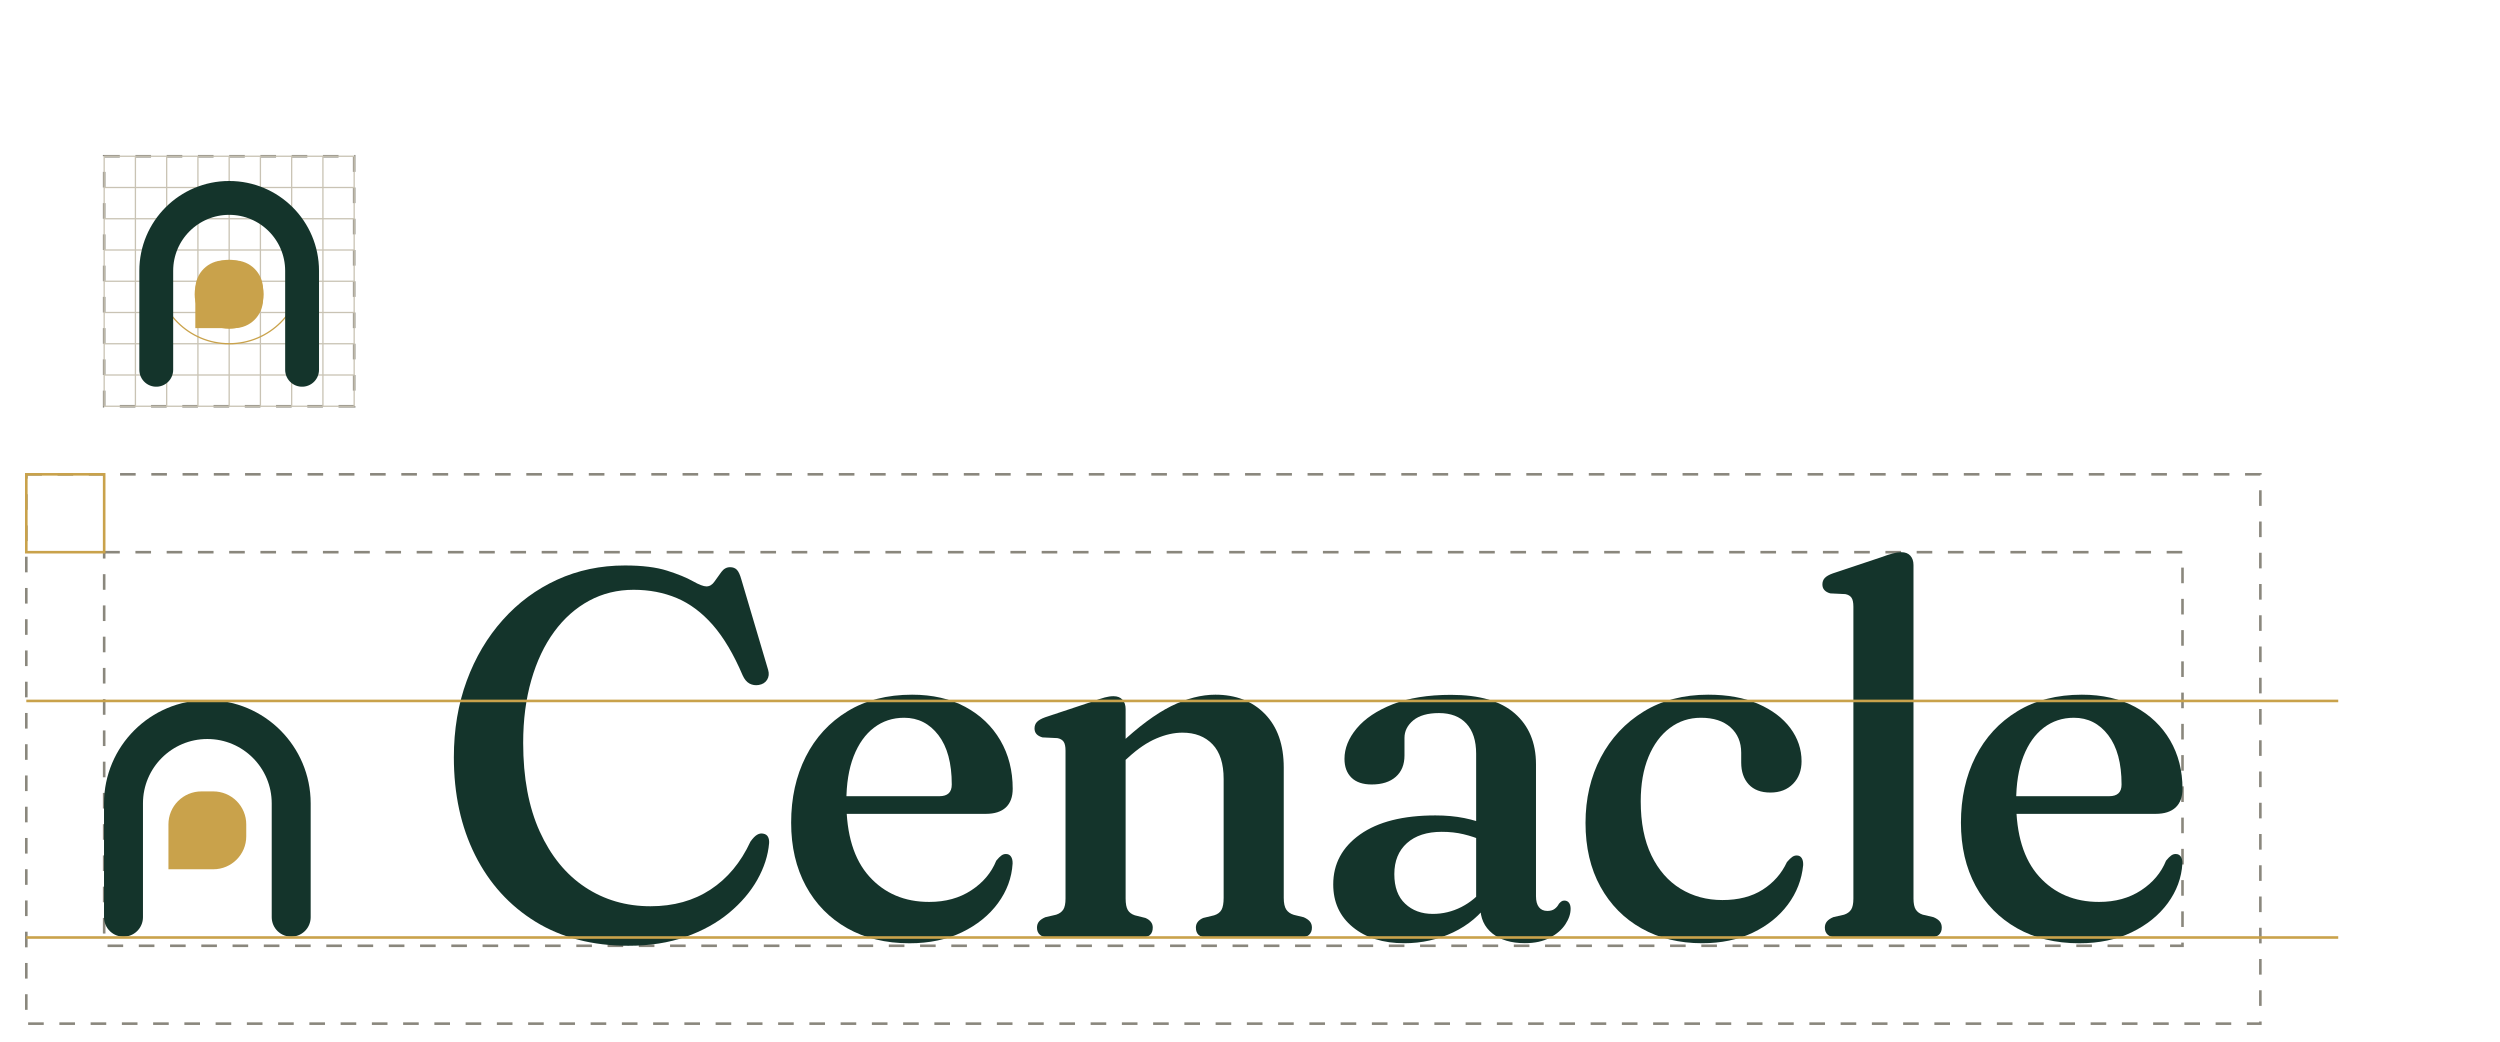
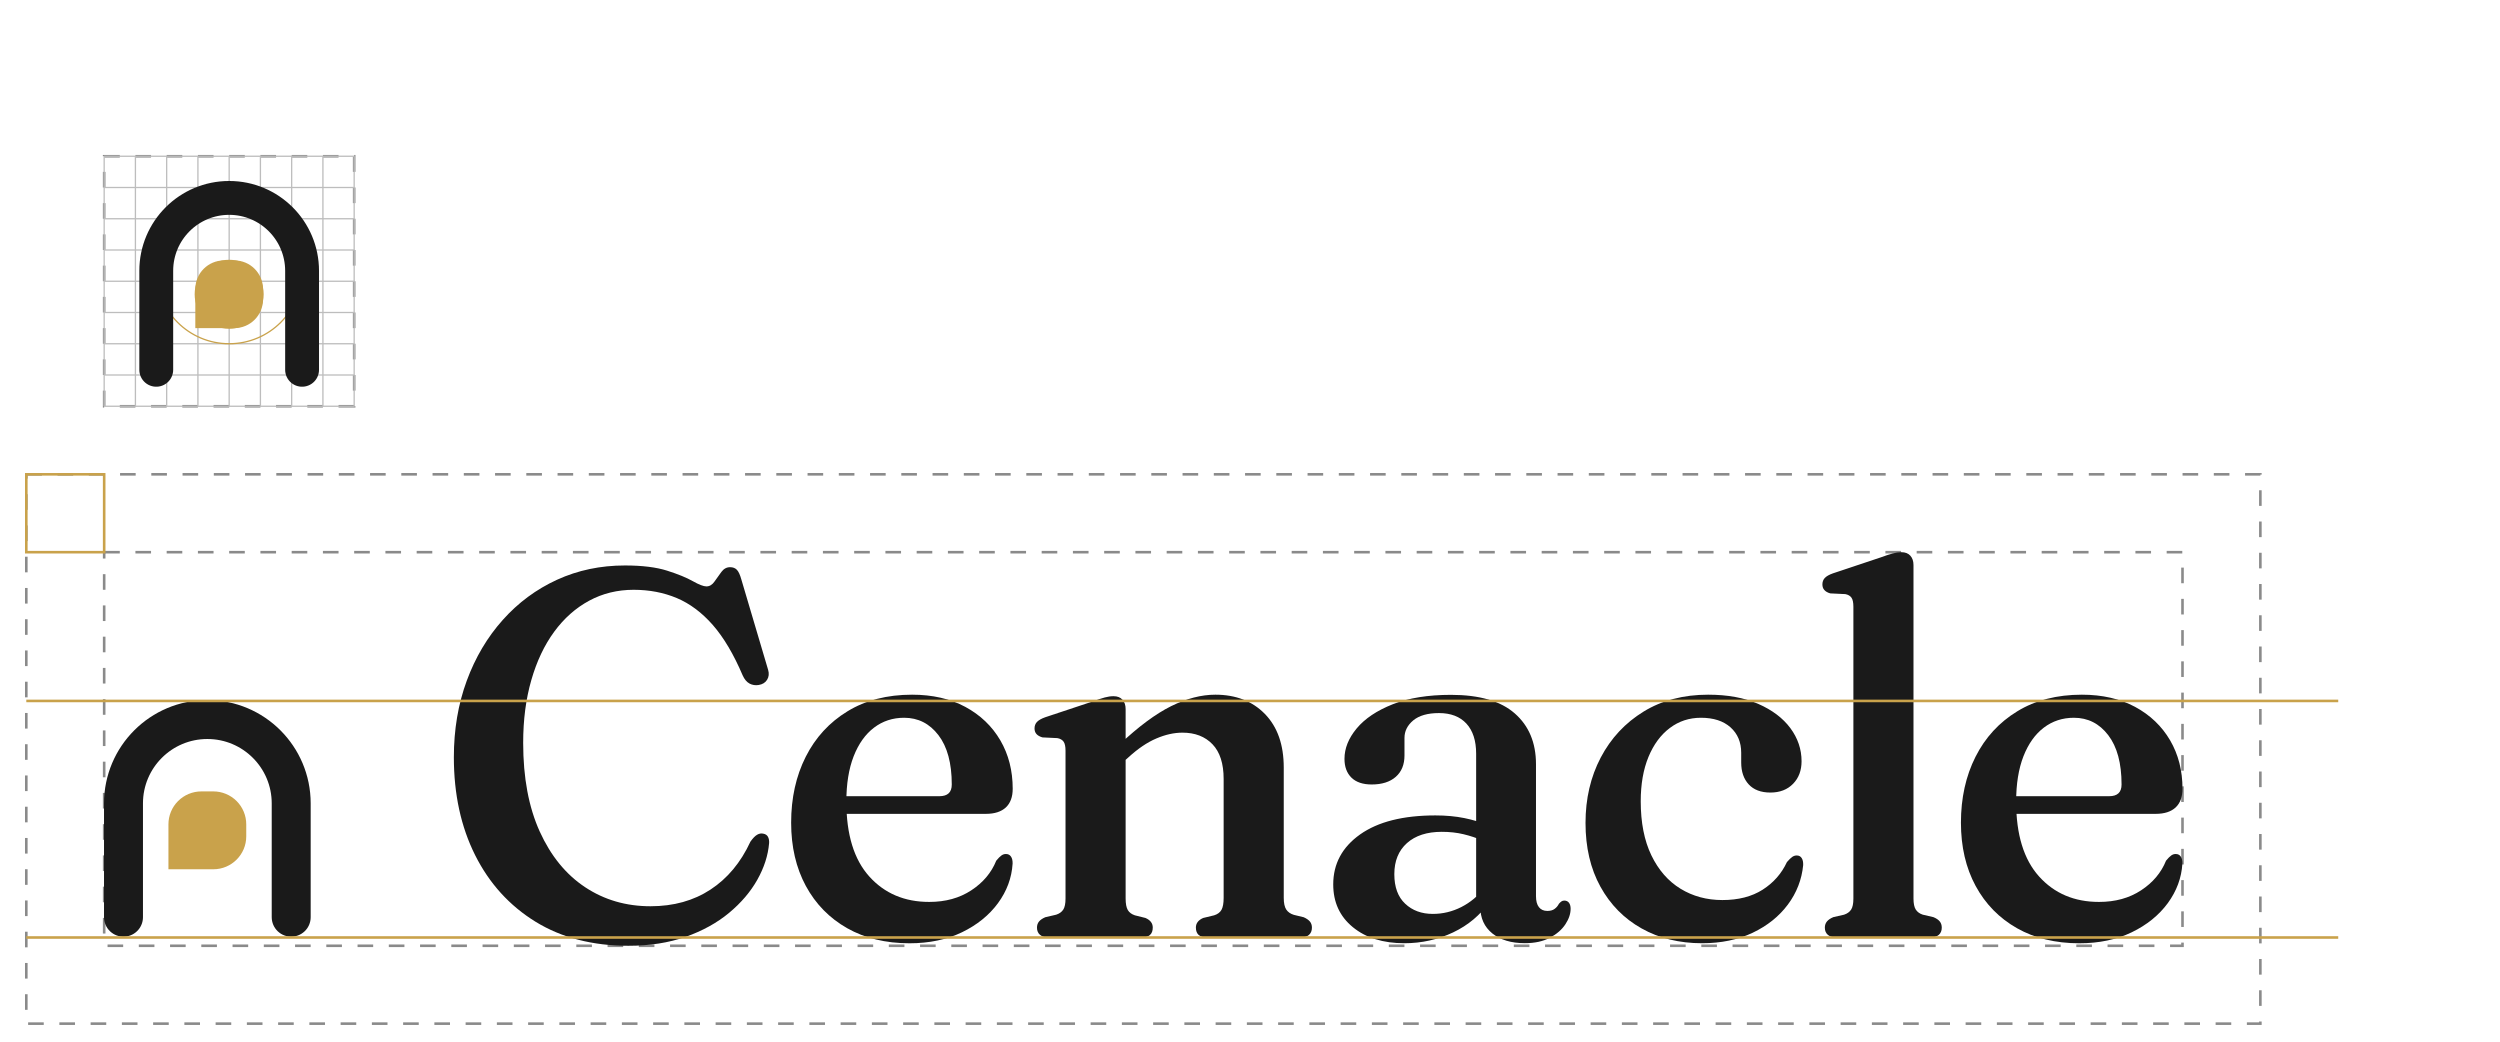
- <svg xmlns="http://www.w3.org/2000/svg" viewBox="-20 -30 480 200" width="480" height="200">
-   <g id="artboards" fill="none" stroke="#8A877D" stroke-width="0.5" stroke-dasharray="3 3">
+ <svg xmlns="http://www.w3.org/2000/svg" viewBox="-20 -30 480 200" width="960" height="400">
+   <g id="artboards" fill="none" stroke="#8A8A8A" stroke-width="0.5" stroke-dasharray="3 3">
    <rect x="0" y="0" width="48" height="48" />
    <rect x="0" y="-73.98" width="399.04" height="75.57" transform="translate(0 150)" />
    <rect x="-14.95" y="-88.93" width="428.94" height="105.47" transform="translate(0 150)" />
  </g>
  <g id="icon-grid">
-     <line x1="0" y1="0" x2="0" y2="48" stroke="#C9C3B4" stroke-width="0.25" />
-     <line x1="0" y1="0" x2="48" y2="0" stroke="#C9C3B4" stroke-width="0.25" />
-     <line x1="6" y1="0" x2="6" y2="48" stroke="#C9C3B4" stroke-width="0.25" />
-     <line x1="0" y1="6" x2="48" y2="6" stroke="#C9C3B4" stroke-width="0.25" />
-     <line x1="12" y1="0" x2="12" y2="48" stroke="#C9C3B4" stroke-width="0.25" />
-     <line x1="0" y1="12" x2="48" y2="12" stroke="#C9C3B4" stroke-width="0.25" />
-     <line x1="18" y1="0" x2="18" y2="48" stroke="#C9C3B4" stroke-width="0.25" />
-     <line x1="0" y1="18" x2="48" y2="18" stroke="#C9C3B4" stroke-width="0.25" />
-     <line x1="24" y1="0" x2="24" y2="48" stroke="#C9C3B4" stroke-width="0.25" />
-     <line x1="0" y1="24" x2="48" y2="24" stroke="#C9C3B4" stroke-width="0.25" />
-     <line x1="30" y1="0" x2="30" y2="48" stroke="#C9C3B4" stroke-width="0.25" />
-     <line x1="0" y1="30" x2="48" y2="30" stroke="#C9C3B4" stroke-width="0.25" />
-     <line x1="36" y1="0" x2="36" y2="48" stroke="#C9C3B4" stroke-width="0.25" />
-     <line x1="0" y1="36" x2="48" y2="36" stroke="#C9C3B4" stroke-width="0.25" />
-     <line x1="42" y1="0" x2="42" y2="48" stroke="#C9C3B4" stroke-width="0.25" />
-     <line x1="0" y1="42" x2="48" y2="42" stroke="#C9C3B4" stroke-width="0.25" />
-     <line x1="48" y1="0" x2="48" y2="48" stroke="#C9C3B4" stroke-width="0.25" />
-     <line x1="0" y1="48" x2="48" y2="48" stroke="#C9C3B4" stroke-width="0.25" />
+     <line x1="0" y1="0" x2="0" y2="48" stroke="#BDBDBD" stroke-width="0.25" />
+     <line x1="0" y1="0" x2="48" y2="0" stroke="#BDBDBD" stroke-width="0.25" />
+     <line x1="6" y1="0" x2="6" y2="48" stroke="#BDBDBD" stroke-width="0.25" />
+     <line x1="0" y1="6" x2="48" y2="6" stroke="#BDBDBD" stroke-width="0.25" />
+     <line x1="12" y1="0" x2="12" y2="48" stroke="#BDBDBD" stroke-width="0.25" />
+     <line x1="0" y1="12" x2="48" y2="12" stroke="#BDBDBD" stroke-width="0.25" />
+     <line x1="18" y1="0" x2="18" y2="48" stroke="#BDBDBD" stroke-width="0.25" />
+     <line x1="0" y1="18" x2="48" y2="18" stroke="#BDBDBD" stroke-width="0.25" />
+     <line x1="24" y1="0" x2="24" y2="48" stroke="#BDBDBD" stroke-width="0.25" />
+     <line x1="0" y1="24" x2="48" y2="24" stroke="#BDBDBD" stroke-width="0.25" />
+     <line x1="30" y1="0" x2="30" y2="48" stroke="#BDBDBD" stroke-width="0.25" />
+     <line x1="0" y1="30" x2="48" y2="30" stroke="#BDBDBD" stroke-width="0.25" />
+     <line x1="36" y1="0" x2="36" y2="48" stroke="#BDBDBD" stroke-width="0.25" />
+     <line x1="0" y1="36" x2="48" y2="36" stroke="#BDBDBD" stroke-width="0.25" />
+     <line x1="42" y1="0" x2="42" y2="48" stroke="#BDBDBD" stroke-width="0.25" />
+     <line x1="0" y1="42" x2="48" y2="42" stroke="#BDBDBD" stroke-width="0.25" />
+     <line x1="48" y1="0" x2="48" y2="48" stroke="#BDBDBD" stroke-width="0.25" />
+     <line x1="0" y1="48" x2="48" y2="48" stroke="#BDBDBD" stroke-width="0.25" />
    <circle cx="24" cy="22" r="14" fill="none" stroke="#C9A24B" stroke-width="0.25" />
    <circle cx="24" cy="26.5" r="6.5" fill="none" stroke="#C9A24B" stroke-width="0.25" />
  </g>
  <g id="icon-48">
-     <path id="arch-48" fill="none" stroke="#14342B" stroke-width="6.5" stroke-linecap="round" d="M10 41L10 22A14 14 0 0 1 38 22L38 41" />
+     <path id="arch-48" fill="none" stroke="#1A1A1A" stroke-width="6.5" stroke-linecap="round" d="M10 41L10 22A14 14 0 0 1 38 22L38 41" />
    <path id="bubble-48" fill="#C9A24B" d="M17.5 33L17.5 25.5A5.5 5.5 0 0 1 23 20L25 20A5.5 5.5 0 0 1 30.5 25.5L30.5 27.5A5.5 5.5 0 0 1 25 33Z" />
  </g>
  <g id="lockup" transform="translate(0 150)">
    <g id="icon">
-       <path id="arch" fill="none" stroke="#14342B" stroke-width="7.48" stroke-linecap="round" d="M3.71 -3.9L3.71 -25.75A16.1 16.1 0 0 1 35.91 -25.75L35.91 -3.9" />
+       <path id="arch" fill="none" stroke="#1A1A1A" stroke-width="7.48" stroke-linecap="round" d="M3.71 -3.9L3.71 -25.75A16.1 16.1 0 0 1 35.91 -25.75L35.91 -3.9" />
      <path id="bubble" fill="#C9A24B" d="M12.34 -13.1L12.34 -21.72A6.32 6.32 0 0 1 18.66 -28.05L20.96 -28.05A6.32 6.32 0 0 1 27.28 -21.72L27.28 -19.42A6.32 6.32 0 0 1 20.96 -13.1Z" />
    </g>
    <g id="wordmark">
-       <path id="C" fill="#14342B" d="M127.67 -18.13Q127.37 -14.58 125.4 -11.08Q123.43 -7.59 119.97 -4.72Q116.51 -1.85 111.65 -0.13Q106.78 1.59 100.65 1.59Q90.34 1.59 82.82 -3.03Q75.31 -7.66 71.22 -15.82Q67.14 -23.98 67.14 -34.61Q67.14 -42.56 69.61 -49.28Q72.08 -56 76.53 -60.97Q80.97 -65.95 86.96 -68.69Q92.95 -71.43 99.98 -71.43Q104.95 -71.43 108.09 -70.43Q111.23 -69.43 113.01 -68.42Q114.8 -67.41 115.63 -67.41Q116.54 -67.41 117.18 -68.34Q117.82 -69.27 118.5 -70.18Q119.18 -71.1 120.17 -71.1Q121.01 -71.1 121.49 -70.59Q121.97 -70.08 122.34 -68.74L127.48 -51.39Q127.8 -50.31 127.28 -49.48Q126.77 -48.66 125.66 -48.48Q124.7 -48.33 123.9 -48.76Q123.1 -49.2 122.59 -50.33Q120.01 -56.39 116.87 -59.99Q113.72 -63.58 109.95 -65.17Q106.17 -66.76 101.66 -66.76Q97 -66.76 93.13 -64.67Q89.25 -62.58 86.4 -58.7Q83.56 -54.82 82.01 -49.41Q80.45 -44 80.45 -37.36Q80.45 -27.35 83.63 -20.34Q86.82 -13.32 92.34 -9.66Q97.86 -6 104.9 -6Q111.55 -6 116.43 -9.21Q121.31 -12.41 124.08 -18.4Q124.78 -19.39 125.37 -19.73Q125.97 -20.08 126.58 -19.93Q127.17 -19.82 127.44 -19.35Q127.71 -18.87 127.67 -18.13Z" />
-       <path id="e1" fill="#14342B" d="M174.44 -28.55Q174.44 -26.21 173.12 -24.97Q171.79 -23.74 169.29 -23.74L139.33 -23.74L139.33 -27.13L160.37 -27.13Q162.74 -27.13 162.74 -29.37Q162.74 -35.51 160.18 -38.85Q157.63 -42.19 153.59 -42.19Q150.31 -42.19 147.81 -40.29Q145.31 -38.39 143.9 -34.79Q142.5 -31.19 142.5 -26.09Q142.5 -16.61 146.9 -11.72Q151.3 -6.83 158.41 -6.83Q163.11 -6.83 166.49 -9.06Q169.88 -11.28 171.28 -14.75Q171.87 -15.47 172.29 -15.76Q172.71 -16.05 173.16 -16.03Q173.76 -16.03 174.1 -15.55Q174.44 -15.07 174.42 -14.2Q174.17 -10.08 171.61 -6.59Q169.05 -3.11 164.69 -1Q160.32 1.11 154.62 1.11Q147.78 1.11 142.67 -1.78Q137.55 -4.68 134.72 -9.9Q131.9 -15.12 131.9 -22.05Q131.9 -29.15 134.7 -34.7Q137.5 -40.25 142.72 -43.43Q147.93 -46.62 155.12 -46.62Q161 -46.62 165.34 -44.28Q169.67 -41.94 172.06 -37.86Q174.44 -33.78 174.44 -28.55Z" />
-       <path id="n1" fill="#14342B" d="M196.12 -43.86L196.12 -7.5Q196.12 -5.98 196.54 -5.27Q196.96 -4.57 197.89 -4.26L199.93 -3.75Q201.33 -3.14 201.33 -1.91Q201.33 0 199.16 0L181.36 0Q180.28 0 179.69 -0.5Q179.1 -1 179.1 -1.89Q179.1 -2.6 179.5 -3.08Q179.9 -3.55 180.69 -3.89L182.79 -4.38Q183.71 -4.68 184.15 -5.36Q184.58 -6.03 184.58 -7.48L184.58 -35.87Q184.58 -37.08 184.21 -37.6Q183.84 -38.12 183.04 -38.28L180.14 -38.42Q179.37 -38.65 179 -39.07Q178.63 -39.49 178.63 -40.14Q178.63 -40.88 179.09 -41.38Q179.56 -41.88 180.66 -42.28L189.8 -45.32Q191.22 -45.85 192.12 -46.09Q193.01 -46.33 193.8 -46.33Q194.92 -46.33 195.52 -45.65Q196.12 -44.98 196.12 -43.86ZM194.76 -32.89L192.79 -35.06L194.92 -37.04Q200.41 -42.21 204.86 -44.42Q209.31 -46.62 213.35 -46.62Q219.25 -46.62 222.87 -42.91Q226.48 -39.2 226.48 -32.63L226.48 -7.62Q226.48 -6.1 226.96 -5.37Q227.44 -4.65 228.41 -4.35L230.31 -3.89Q231.1 -3.54 231.5 -3.07Q231.89 -2.6 231.89 -1.89Q231.89 -1 231.32 -0.5Q230.74 0 229.63 0L211.79 0Q209.61 0 209.61 -1.91Q209.61 -3.14 211.01 -3.75L213.12 -4.26Q214.11 -4.57 214.53 -5.32Q214.94 -6.07 214.94 -7.62L214.94 -30.43Q214.94 -34.87 212.8 -37.1Q210.66 -39.33 207.03 -39.33Q204.62 -39.33 202.01 -38.21Q199.4 -37.1 196.67 -34.6L194.76 -32.89Z" />
-       <path id="a" fill="#14342B" d="M264.22 -5.87L264.22 -7L263.42 -7.32L263.42 -35.28Q263.42 -39.04 261.55 -41.07Q259.68 -43.09 256.29 -43.09Q253.05 -43.09 251.35 -41.69Q249.66 -40.28 249.66 -38.32L249.66 -34.94Q249.66 -32.32 247.99 -30.85Q246.32 -29.38 243.36 -29.38Q240.82 -29.38 239.48 -30.69Q238.14 -32.01 238.14 -34.3Q238.14 -37.33 240.49 -40.15Q242.84 -42.97 247.4 -44.78Q251.97 -46.59 258.59 -46.59Q266.78 -46.59 270.84 -43.02Q274.91 -39.45 274.91 -33.27L274.91 -7.93Q274.91 -6.55 275.47 -5.83Q276.04 -5.1 277.09 -5.1Q277.96 -5.1 278.48 -5.49Q279.01 -5.87 279.31 -6.47Q279.53 -6.73 279.77 -6.91Q280.01 -7.09 280.34 -7.09Q280.93 -7.09 281.25 -6.66Q281.56 -6.23 281.56 -5.52Q281.56 -4.06 280.55 -2.53Q279.54 -1 277.59 0.04Q275.63 1.09 272.78 1.09Q268.85 1.09 266.53 -0.78Q264.22 -2.65 264.22 -5.87ZM235.98 -10.19Q235.98 -16.13 241.14 -19.79Q246.3 -23.44 255.6 -23.44Q258.62 -23.44 261.15 -22.93Q263.69 -22.41 265.59 -21.58L264.71 -18.6Q262.91 -19.37 260.99 -19.83Q259.08 -20.29 256.81 -20.29Q252.56 -20.29 250.14 -18.13Q247.71 -15.96 247.71 -12.16Q247.71 -8.44 249.79 -6.49Q251.86 -4.53 255.11 -4.53Q257.98 -4.53 260.58 -5.85Q263.19 -7.18 265 -9.55L265.99 -6.86Q263.37 -3.06 259 -0.98Q254.62 1.1 249.63 1.1Q243.5 1.1 239.74 -1.99Q235.98 -5.07 235.98 -10.19Z" />
-       <path id="c" fill="#14342B" d="M325.9 -33.84Q325.9 -31.18 324.27 -29.51Q322.63 -27.83 319.92 -27.83Q317.21 -27.83 315.76 -29.39Q314.31 -30.96 314.31 -33.6L314.31 -35.47Q314.31 -38.51 312.26 -40.35Q310.2 -42.19 306.58 -42.19Q303.21 -42.19 300.6 -40.22Q297.99 -38.26 296.5 -34.66Q295.02 -31.06 295.02 -26.15Q295.02 -20.02 297.06 -15.78Q299.11 -11.54 302.65 -9.37Q306.2 -7.19 310.7 -7.19Q315.31 -7.19 318.43 -9.18Q321.55 -11.17 323.09 -14.48Q323.72 -15.21 324.12 -15.48Q324.53 -15.76 324.99 -15.75Q325.62 -15.74 325.93 -15.24Q326.24 -14.75 326.21 -13.9Q325.8 -9.72 323.27 -6.32Q320.73 -2.92 316.51 -0.91Q312.28 1.1 306.79 1.1Q300.24 1.1 295.19 -1.74Q290.14 -4.57 287.28 -9.76Q284.42 -14.95 284.42 -22Q284.42 -28.98 287.34 -34.55Q290.27 -40.12 295.56 -43.37Q300.85 -46.62 307.96 -46.62Q313.55 -46.62 317.57 -44.86Q321.59 -43.1 323.75 -40.2Q325.9 -37.29 325.9 -33.84Z" />
-       <path id="l" fill="#14342B" d="M347.39 -71.5L347.39 -7.5Q347.39 -6.04 347.83 -5.36Q348.28 -4.67 349.18 -4.38L351.21 -3.91Q352.02 -3.58 352.42 -3.1Q352.82 -2.62 352.82 -1.89Q352.82 -1 352.24 -0.5Q351.66 0 350.54 0L332.63 0Q331.55 0 330.96 -0.5Q330.37 -1 330.37 -1.89Q330.37 -2.6 330.78 -3.09Q331.19 -3.57 332 -3.91L334.06 -4.38Q334.98 -4.68 335.42 -5.36Q335.85 -6.03 335.85 -7.48L335.85 -63.51Q335.85 -64.73 335.48 -65.25Q335.11 -65.77 334.31 -65.93L331.41 -66.07Q330.64 -66.29 330.27 -66.72Q329.9 -67.14 329.9 -67.79Q329.9 -68.53 330.36 -69.03Q330.83 -69.53 331.93 -69.92L341.07 -72.97Q342.51 -73.5 343.41 -73.74Q344.3 -73.98 345.04 -73.98Q346.19 -73.98 346.79 -73.3Q347.39 -72.63 347.39 -71.5Z" />
-       <path id="e2" fill="#14342B" d="M399.04 -28.55Q399.04 -26.21 397.72 -24.97Q396.39 -23.74 393.89 -23.74L363.93 -23.74L363.93 -27.13L384.97 -27.13Q387.34 -27.13 387.34 -29.37Q387.34 -35.51 384.78 -38.85Q382.23 -42.19 378.19 -42.19Q374.91 -42.19 372.41 -40.29Q369.91 -38.39 368.5 -34.79Q367.1 -31.19 367.1 -26.09Q367.1 -16.61 371.5 -11.72Q375.9 -6.83 383.01 -6.83Q387.71 -6.83 391.09 -9.06Q394.48 -11.28 395.88 -14.75Q396.47 -15.47 396.89 -15.76Q397.31 -16.05 397.76 -16.03Q398.36 -16.03 398.7 -15.55Q399.04 -15.07 399.02 -14.2Q398.77 -10.08 396.21 -6.59Q393.65 -3.11 389.29 -1Q384.92 1.11 379.22 1.11Q372.38 1.11 367.27 -1.78Q362.15 -4.68 359.32 -9.9Q356.5 -15.12 356.5 -22.05Q356.5 -29.15 359.3 -34.7Q362.1 -40.25 367.32 -43.43Q372.53 -46.62 379.72 -46.62Q385.6 -46.62 389.94 -44.28Q394.27 -41.94 396.66 -37.86Q399.04 -33.78 399.04 -28.55Z" />
+       <path id="C" fill="#1A1A1A" d="M127.67 -18.13Q127.37 -14.58 125.4 -11.08Q123.43 -7.59 119.97 -4.72Q116.51 -1.85 111.65 -0.13Q106.78 1.59 100.65 1.59Q90.34 1.59 82.82 -3.03Q75.31 -7.66 71.22 -15.82Q67.14 -23.98 67.14 -34.61Q67.14 -42.56 69.61 -49.28Q72.08 -56 76.53 -60.97Q80.97 -65.95 86.96 -68.69Q92.95 -71.43 99.98 -71.43Q104.95 -71.43 108.09 -70.43Q111.23 -69.43 113.01 -68.42Q114.8 -67.41 115.63 -67.41Q116.54 -67.41 117.18 -68.34Q117.82 -69.27 118.5 -70.18Q119.18 -71.1 120.17 -71.1Q121.01 -71.1 121.49 -70.59Q121.97 -70.08 122.34 -68.74L127.48 -51.39Q127.8 -50.31 127.28 -49.48Q126.77 -48.66 125.66 -48.48Q124.7 -48.33 123.9 -48.76Q123.1 -49.2 122.59 -50.33Q120.01 -56.39 116.87 -59.99Q113.72 -63.58 109.95 -65.17Q106.17 -66.76 101.66 -66.76Q97 -66.76 93.13 -64.67Q89.25 -62.58 86.4 -58.7Q83.56 -54.82 82.01 -49.41Q80.45 -44 80.45 -37.36Q80.45 -27.35 83.63 -20.34Q86.82 -13.32 92.34 -9.66Q97.86 -6 104.9 -6Q111.55 -6 116.43 -9.21Q121.31 -12.41 124.08 -18.4Q124.78 -19.39 125.37 -19.73Q125.97 -20.08 126.58 -19.93Q127.17 -19.82 127.44 -19.35Q127.71 -18.87 127.67 -18.13Z" />
+       <path id="e1" fill="#1A1A1A" d="M174.44 -28.55Q174.44 -26.21 173.12 -24.97Q171.79 -23.74 169.29 -23.74L139.33 -23.74L139.33 -27.13L160.37 -27.13Q162.74 -27.13 162.74 -29.37Q162.74 -35.51 160.18 -38.85Q157.63 -42.19 153.59 -42.19Q150.31 -42.19 147.81 -40.29Q145.31 -38.39 143.9 -34.79Q142.5 -31.19 142.5 -26.09Q142.5 -16.61 146.9 -11.72Q151.3 -6.83 158.41 -6.83Q163.11 -6.83 166.49 -9.06Q169.88 -11.28 171.28 -14.75Q171.87 -15.47 172.29 -15.76Q172.71 -16.05 173.16 -16.03Q173.76 -16.03 174.1 -15.55Q174.44 -15.07 174.42 -14.2Q174.17 -10.08 171.61 -6.59Q169.05 -3.11 164.69 -1Q160.32 1.11 154.62 1.11Q147.78 1.11 142.67 -1.78Q137.55 -4.68 134.72 -9.9Q131.9 -15.12 131.9 -22.05Q131.9 -29.15 134.7 -34.7Q137.5 -40.25 142.72 -43.43Q147.93 -46.62 155.12 -46.62Q161 -46.62 165.34 -44.28Q169.67 -41.94 172.06 -37.86Q174.44 -33.78 174.44 -28.55Z" />
+       <path id="n1" fill="#1A1A1A" d="M196.12 -43.86L196.12 -7.5Q196.12 -5.98 196.54 -5.27Q196.96 -4.57 197.89 -4.26L199.93 -3.75Q201.33 -3.14 201.33 -1.91Q201.33 0 199.16 0L181.36 0Q180.28 0 179.69 -0.5Q179.1 -1 179.1 -1.89Q179.1 -2.6 179.5 -3.08Q179.9 -3.55 180.69 -3.89L182.79 -4.38Q183.71 -4.68 184.15 -5.36Q184.58 -6.03 184.58 -7.48L184.58 -35.87Q184.58 -37.08 184.21 -37.6Q183.84 -38.12 183.04 -38.28L180.14 -38.42Q179.37 -38.65 179 -39.07Q178.63 -39.49 178.63 -40.14Q178.63 -40.88 179.09 -41.38Q179.56 -41.88 180.66 -42.28L189.8 -45.32Q191.22 -45.85 192.12 -46.09Q193.01 -46.33 193.8 -46.33Q194.92 -46.33 195.52 -45.65Q196.12 -44.98 196.12 -43.86ZM194.76 -32.89L192.79 -35.06L194.92 -37.04Q200.41 -42.21 204.86 -44.42Q209.31 -46.62 213.35 -46.62Q219.25 -46.62 222.87 -42.91Q226.48 -39.2 226.48 -32.63L226.48 -7.62Q226.48 -6.1 226.96 -5.37Q227.44 -4.65 228.41 -4.35L230.31 -3.89Q231.1 -3.54 231.5 -3.07Q231.89 -2.6 231.89 -1.89Q231.89 -1 231.32 -0.5Q230.74 0 229.63 0L211.79 0Q209.61 0 209.61 -1.91Q209.61 -3.14 211.01 -3.75L213.12 -4.26Q214.11 -4.57 214.53 -5.32Q214.94 -6.07 214.94 -7.62L214.94 -30.43Q214.94 -34.87 212.8 -37.1Q210.66 -39.33 207.03 -39.33Q204.62 -39.33 202.01 -38.21Q199.4 -37.1 196.67 -34.6L194.76 -32.89Z" />
+       <path id="a" fill="#1A1A1A" d="M264.22 -5.87L264.22 -7L263.42 -7.32L263.42 -35.28Q263.42 -39.04 261.55 -41.07Q259.68 -43.09 256.29 -43.09Q253.05 -43.09 251.35 -41.69Q249.66 -40.28 249.66 -38.32L249.66 -34.94Q249.66 -32.32 247.99 -30.85Q246.32 -29.38 243.36 -29.38Q240.82 -29.38 239.48 -30.69Q238.14 -32.01 238.14 -34.3Q238.14 -37.33 240.49 -40.15Q242.84 -42.97 247.4 -44.78Q251.97 -46.59 258.59 -46.59Q266.78 -46.59 270.84 -43.02Q274.91 -39.45 274.91 -33.27L274.91 -7.93Q274.91 -6.55 275.47 -5.83Q276.04 -5.1 277.09 -5.1Q277.96 -5.1 278.48 -5.49Q279.01 -5.87 279.31 -6.47Q279.53 -6.73 279.77 -6.91Q280.01 -7.09 280.34 -7.09Q280.93 -7.09 281.25 -6.66Q281.56 -6.23 281.56 -5.52Q281.56 -4.06 280.55 -2.53Q279.54 -1 277.59 0.04Q275.63 1.09 272.78 1.09Q268.85 1.09 266.53 -0.78Q264.22 -2.65 264.22 -5.87ZM235.98 -10.19Q235.98 -16.13 241.14 -19.79Q246.3 -23.44 255.6 -23.44Q258.62 -23.44 261.15 -22.93Q263.69 -22.41 265.59 -21.58L264.71 -18.6Q262.91 -19.37 260.99 -19.83Q259.08 -20.29 256.81 -20.29Q252.56 -20.29 250.14 -18.13Q247.71 -15.96 247.71 -12.16Q247.71 -8.44 249.79 -6.49Q251.86 -4.53 255.11 -4.53Q257.98 -4.53 260.58 -5.85Q263.19 -7.18 265 -9.55L265.99 -6.86Q263.37 -3.06 259 -0.98Q254.62 1.1 249.63 1.1Q243.5 1.1 239.74 -1.99Q235.98 -5.07 235.98 -10.19Z" />
+       <path id="c" fill="#1A1A1A" d="M325.9 -33.84Q325.9 -31.18 324.27 -29.51Q322.63 -27.83 319.92 -27.83Q317.21 -27.83 315.76 -29.39Q314.31 -30.96 314.31 -33.6L314.31 -35.47Q314.31 -38.51 312.26 -40.35Q310.2 -42.19 306.58 -42.19Q303.21 -42.19 300.6 -40.22Q297.99 -38.26 296.5 -34.66Q295.02 -31.06 295.02 -26.15Q295.02 -20.02 297.06 -15.78Q299.11 -11.54 302.65 -9.37Q306.2 -7.19 310.7 -7.19Q315.31 -7.19 318.43 -9.18Q321.55 -11.17 323.09 -14.48Q323.72 -15.21 324.12 -15.48Q324.53 -15.76 324.99 -15.75Q325.62 -15.74 325.93 -15.24Q326.24 -14.75 326.21 -13.9Q325.8 -9.72 323.27 -6.32Q320.73 -2.92 316.51 -0.91Q312.28 1.1 306.79 1.1Q300.24 1.1 295.19 -1.74Q290.14 -4.57 287.28 -9.76Q284.42 -14.95 284.42 -22Q284.42 -28.98 287.34 -34.55Q290.27 -40.12 295.56 -43.37Q300.85 -46.62 307.96 -46.62Q313.55 -46.62 317.57 -44.86Q321.59 -43.1 323.75 -40.2Q325.9 -37.29 325.9 -33.84Z" />
+       <path id="l" fill="#1A1A1A" d="M347.39 -71.5L347.39 -7.5Q347.39 -6.04 347.83 -5.36Q348.28 -4.67 349.18 -4.38L351.21 -3.91Q352.02 -3.58 352.42 -3.1Q352.82 -2.62 352.82 -1.89Q352.82 -1 352.24 -0.5Q351.66 0 350.54 0L332.63 0Q331.55 0 330.96 -0.5Q330.37 -1 330.37 -1.89Q330.37 -2.6 330.78 -3.09Q331.19 -3.57 332 -3.91L334.06 -4.38Q334.98 -4.68 335.42 -5.36Q335.85 -6.03 335.85 -7.48L335.85 -63.51Q335.85 -64.73 335.48 -65.25Q335.11 -65.77 334.31 -65.93L331.41 -66.07Q330.64 -66.29 330.27 -66.72Q329.9 -67.14 329.9 -67.79Q329.9 -68.53 330.36 -69.03Q330.83 -69.53 331.93 -69.92L341.07 -72.97Q342.51 -73.5 343.41 -73.74Q344.3 -73.98 345.04 -73.98Q346.19 -73.98 346.79 -73.3Q347.39 -72.63 347.39 -71.5Z" />
+       <path id="e2" fill="#1A1A1A" d="M399.04 -28.55Q399.04 -26.21 397.72 -24.97Q396.39 -23.74 393.89 -23.74L363.93 -23.74L363.93 -27.13L384.97 -27.13Q387.34 -27.13 387.34 -29.37Q387.34 -35.51 384.78 -38.85Q382.23 -42.19 378.19 -42.19Q374.91 -42.19 372.41 -40.29Q369.91 -38.39 368.5 -34.79Q367.1 -31.19 367.1 -26.09Q367.1 -16.61 371.5 -11.72Q375.9 -6.83 383.01 -6.83Q387.71 -6.83 391.09 -9.06Q394.48 -11.28 395.88 -14.75Q396.47 -15.47 396.89 -15.76Q397.31 -16.05 397.76 -16.03Q398.36 -16.03 398.7 -15.55Q399.04 -15.07 399.02 -14.2Q398.77 -10.08 396.21 -6.59Q393.65 -3.11 389.29 -1Q384.92 1.11 379.22 1.11Q372.38 1.11 367.27 -1.78Q362.15 -4.68 359.32 -9.9Q356.5 -15.12 356.5 -22.05Q356.5 -29.15 359.3 -34.7Q362.1 -40.25 367.32 -43.43Q372.53 -46.62 379.72 -46.62Q385.6 -46.62 389.94 -44.28Q394.27 -41.94 396.66 -37.86Q399.04 -33.78 399.04 -28.55Z" />
    </g>
  </g>
  <g id="guides" fill="none" stroke="#C9A24B" stroke-width="0.5" transform="translate(0 150)">
    <line x1="-14.95" y1="0" x2="428.94" y2="0" />
    <line x1="-14.95" y1="-45.42" x2="428.94" y2="-45.42" />
    <rect x="-14.95" y="-88.93" width="14.95" height="14.95" />
  </g>
</svg>
